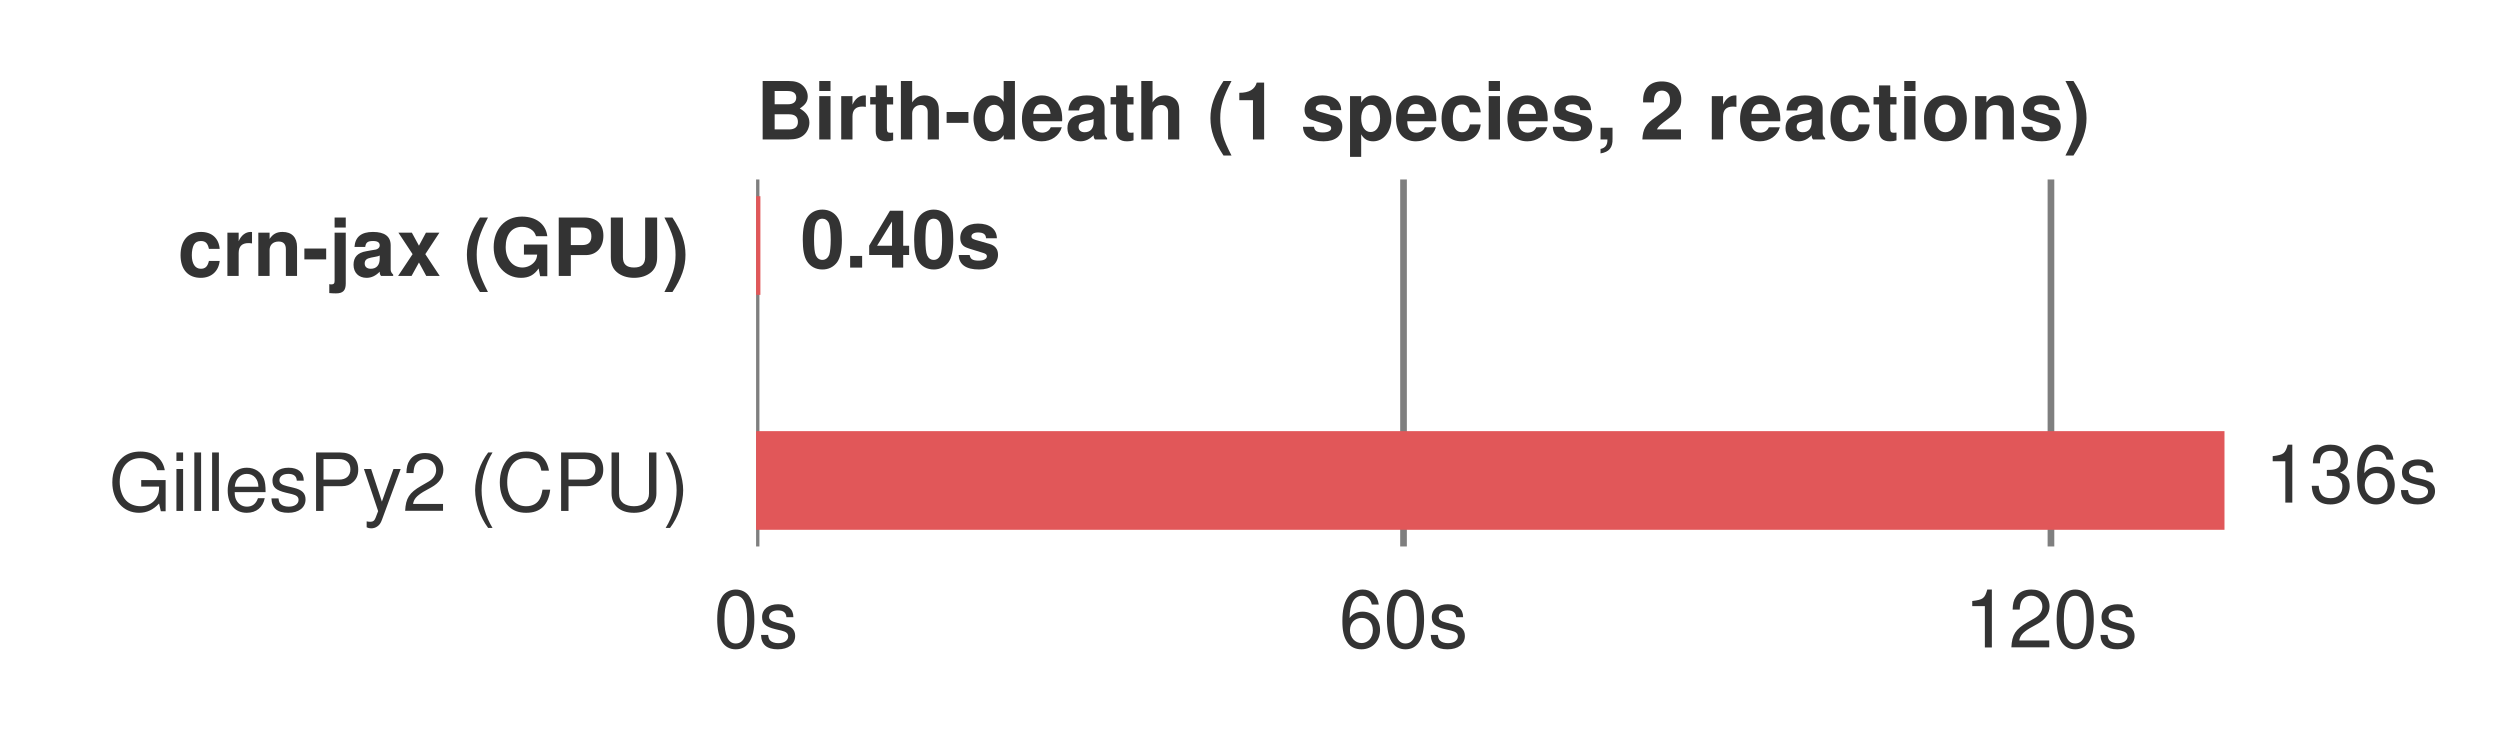
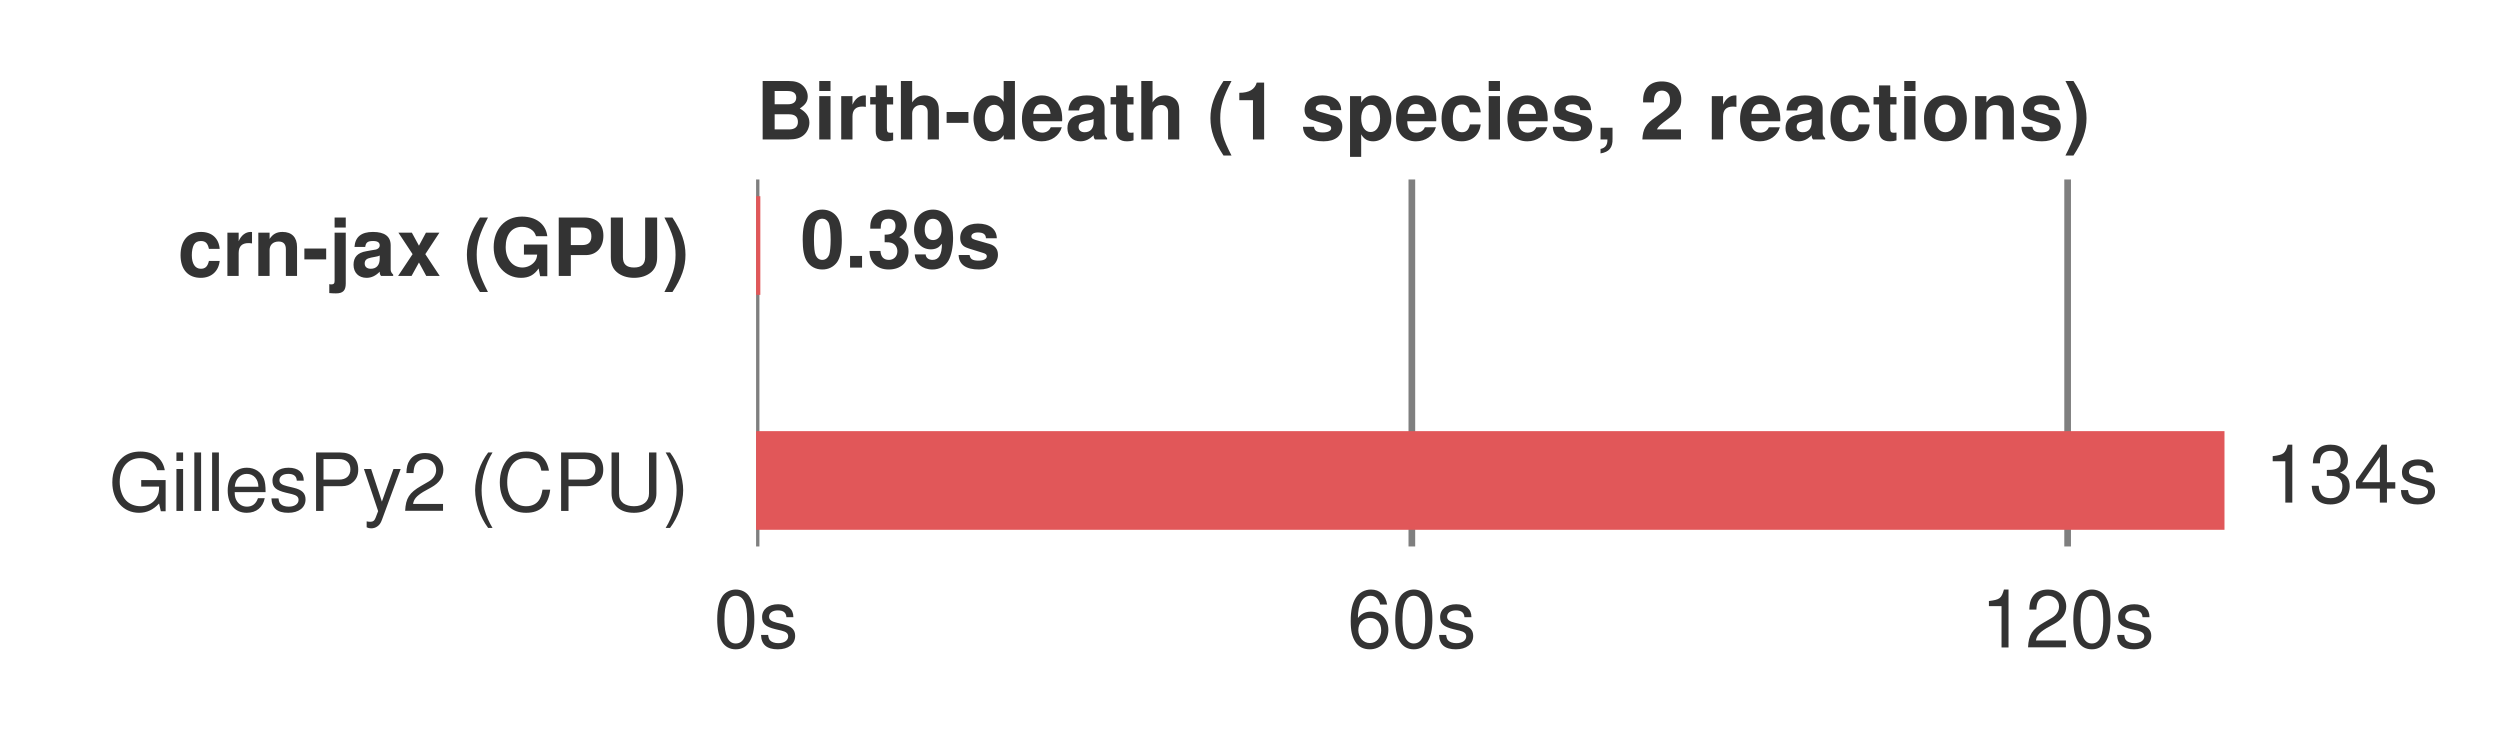
<svg xmlns="http://www.w3.org/2000/svg" width="374.4" height="111.6" viewBox="0 0 374.4 111.6" version="1.1">
  <defs>
    <style type="text/css">*{stroke-linejoin: round; stroke-linecap: butt}</style>
  </defs>
  <g id="figure_1">
    <g id="patch_1">
      <path d="M 0 111.6 L 374.4 111.6 L 374.4 0 L 0 0 L 0 111.6 z " style="fill: none; opacity: 0" />
    </g>
    <g id="axes_1">
      <g id="patch_2">
        <path d="M 113.23 81.84 L 359.529 81.84 L 359.529 26.88 L 113.23 26.88 L 113.23 81.84 z " style="fill: none; opacity: 0" />
      </g>
      <g id="matplotlib.axis_1">
        <g id="xtick_1">
          <g id="line2d_1">
-             <path d="M 113.23 81.84 L 113.23 26.88 " clip-path="url(#pe70897e5c9)" style="fill: none; stroke: #7f7f7f; stroke-linecap: square" />
+             <path d="M 113.23 81.84 L 113.23 26.88 " clip-path="url(#pc76ecc0f23)" style="fill: none; stroke: #7f7f7f; stroke-linecap: square" />
          </g>
          <g id="line2d_2" />
          <g id="text_1">
            <text style="font-size: 12px; font-family:-apple-system,BlinkMacSystemFont,'Segoe UI',Helvetica,Arial,sans-serif,'Apple Color Emoji','Segoe UI Emoji'; text-anchor: middle; fill: #333333" x="113.23" y="96.958" transform="rotate(-0 113.23 96.95812)">0s</text>
          </g>
        </g>
        <g id="xtick_2">
          <g id="line2d_3">
-             <path d="M 210.191 81.84 L 210.191 26.88 " clip-path="url(#pe70897e5c9)" style="fill: none; stroke: #7f7f7f; stroke-linecap: square" />
+             <path d="M 211.439 81.84 L 211.439 26.88 " clip-path="url(#pc76ecc0f23)" style="fill: none; stroke: #7f7f7f; stroke-linecap: square" />
          </g>
          <g id="line2d_4" />
          <g id="text_2">
-             <text style="font-size: 12px; font-family:-apple-system,BlinkMacSystemFont,'Segoe UI',Helvetica,Arial,sans-serif,'Apple Color Emoji','Segoe UI Emoji'; text-anchor: middle; fill: #333333" x="210.191" y="96.958" transform="rotate(-0 210.1906 96.95812)">60s</text>
+             <text style="font-size: 12px; font-family:-apple-system,BlinkMacSystemFont,'Segoe UI',Helvetica,Arial,sans-serif,'Apple Color Emoji','Segoe UI Emoji'; text-anchor: middle; fill: #333333" x="211.439" y="96.958" transform="rotate(-0 211.439 96.95812)">60s</text>
          </g>
        </g>
        <g id="xtick_3">
          <g id="line2d_5">
-             <path d="M 307.151 81.84 L 307.151 26.88 " clip-path="url(#pe70897e5c9)" style="fill: none; stroke: #7f7f7f; stroke-linecap: square" />
+             <path d="M 309.648 81.84 L 309.648 26.88 " clip-path="url(#pc76ecc0f23)" style="fill: none; stroke: #7f7f7f; stroke-linecap: square" />
          </g>
          <g id="line2d_6" />
          <g id="text_3">
-             <text style="font-size: 12px; font-family:-apple-system,BlinkMacSystemFont,'Segoe UI',Helvetica,Arial,sans-serif,'Apple Color Emoji','Segoe UI Emoji'; text-anchor: middle; fill: #333333" x="307.151" y="96.958" transform="rotate(-0 307.1513 96.95812)">120s</text>
+             <text style="font-size: 12px; font-family:-apple-system,BlinkMacSystemFont,'Segoe UI',Helvetica,Arial,sans-serif,'Apple Color Emoji','Segoe UI Emoji'; text-anchor: middle; fill: #333333" x="309.648" y="96.958" transform="rotate(-0 309.648 96.95812)">120s</text>
          </g>
        </g>
      </g>
      <g id="matplotlib.axis_2">
        <g id="ytick_1">
          <g id="line2d_7" />
          <g id="text_4">
            <text style="font-weight: 700; font-size: 12px; font-family:-apple-system,BlinkMacSystemFont,'Segoe UI',Helvetica,Arial,sans-serif,'Apple Color Emoji','Segoe UI Emoji'; text-anchor: end; fill: #333333" x="103.23" y="41.326" transform="rotate(-0 103.23 41.32623)">crn-jax (GPU)</text>
          </g>
        </g>
        <g id="ytick_2">
          <g id="line2d_8" />
          <g id="text_5">
            <text style="font-size: 12px; font-family:-apple-system,BlinkMacSystemFont,'Segoe UI',Helvetica,Arial,sans-serif,'Apple Color Emoji','Segoe UI Emoji'; text-anchor: end; fill: #333333" x="103.23" y="76.512" transform="rotate(-0 103.23 76.51189)">GillesPy2 (CPU)</text>
          </g>
        </g>
      </g>
      <g id="patch_3">
-         <path d="M 113.23 29.378 L 113.877 29.378 L 113.877 44.156 L 113.23 44.156 z " clip-path="url(#pe70897e5c9)" style="fill: #e15759" />
+         <path d="M 113.23 29.378 L 113.868 29.378 L 113.868 44.156 L 113.23 44.156 z " clip-path="url(#pc76ecc0f23)" style="fill: #e15759" />
      </g>
      <g id="patch_4">
-         <path d="M 113.23 64.564 L 333.139 64.564 L 333.139 79.342 L 113.23 79.342 z " clip-path="url(#pe70897e5c9)" style="fill: #e15759" />
+         <path d="M 113.23 64.564 L 333.139 64.564 L 333.139 79.342 L 113.23 79.342 z " clip-path="url(#pc76ecc0f23)" style="fill: #e15759" />
      </g>
      <g id="text_6">
-         <text style="font-weight: 700; font-size: 12px; font-family:-apple-system,BlinkMacSystemFont,'Segoe UI',Helvetica,Arial,sans-serif,'Apple Color Emoji','Segoe UI Emoji'; text-anchor: start; fill: #333333" x="119.877" y="40.078" transform="rotate(-0 119.8765 40.07842)">0.40s</text>
+         <text style="font-weight: 700; font-size: 12px; font-family:-apple-system,BlinkMacSystemFont,'Segoe UI',Helvetica,Arial,sans-serif,'Apple Color Emoji','Segoe UI Emoji'; text-anchor: start; fill: #333333" x="119.868" y="40.078" transform="rotate(-0 119.8677 40.07842)">0.39s</text>
      </g>
      <g id="text_7">
-         <text style="font-size: 12px; font-family:-apple-system,BlinkMacSystemFont,'Segoe UI',Helvetica,Arial,sans-serif,'Apple Color Emoji','Segoe UI Emoji'; text-anchor: start; fill: #333333" x="339.139" y="75.264" transform="rotate(-0 339.1394 75.26408)">136s</text>
+         <text style="font-size: 12px; font-family:-apple-system,BlinkMacSystemFont,'Segoe UI',Helvetica,Arial,sans-serif,'Apple Color Emoji','Segoe UI Emoji'; text-anchor: start; fill: #333333" x="339.139" y="75.264" transform="rotate(-0 339.1394 75.26408)">134s</text>
      </g>
      <g id="text_8">
        <text style="font-weight: 700; font-size: 12px; font-family:-apple-system,BlinkMacSystemFont,'Segoe UI',Helvetica,Arial,sans-serif,'Apple Color Emoji','Segoe UI Emoji'; text-anchor: start; fill: #333333" x="113.23" y="20.88" transform="rotate(-0 113.23 20.88)">Birth-death (1 species, 2 reactions)</text>
      </g>
    </g>
  </g>
  <defs>
-     <clipPath id="pe70897e5c9">
+     <clipPath id="pc76ecc0f23">
      <rect x="113.23" y="26.88" width="246.299" height="54.96" />
    </clipPath>
  </defs>
</svg>
